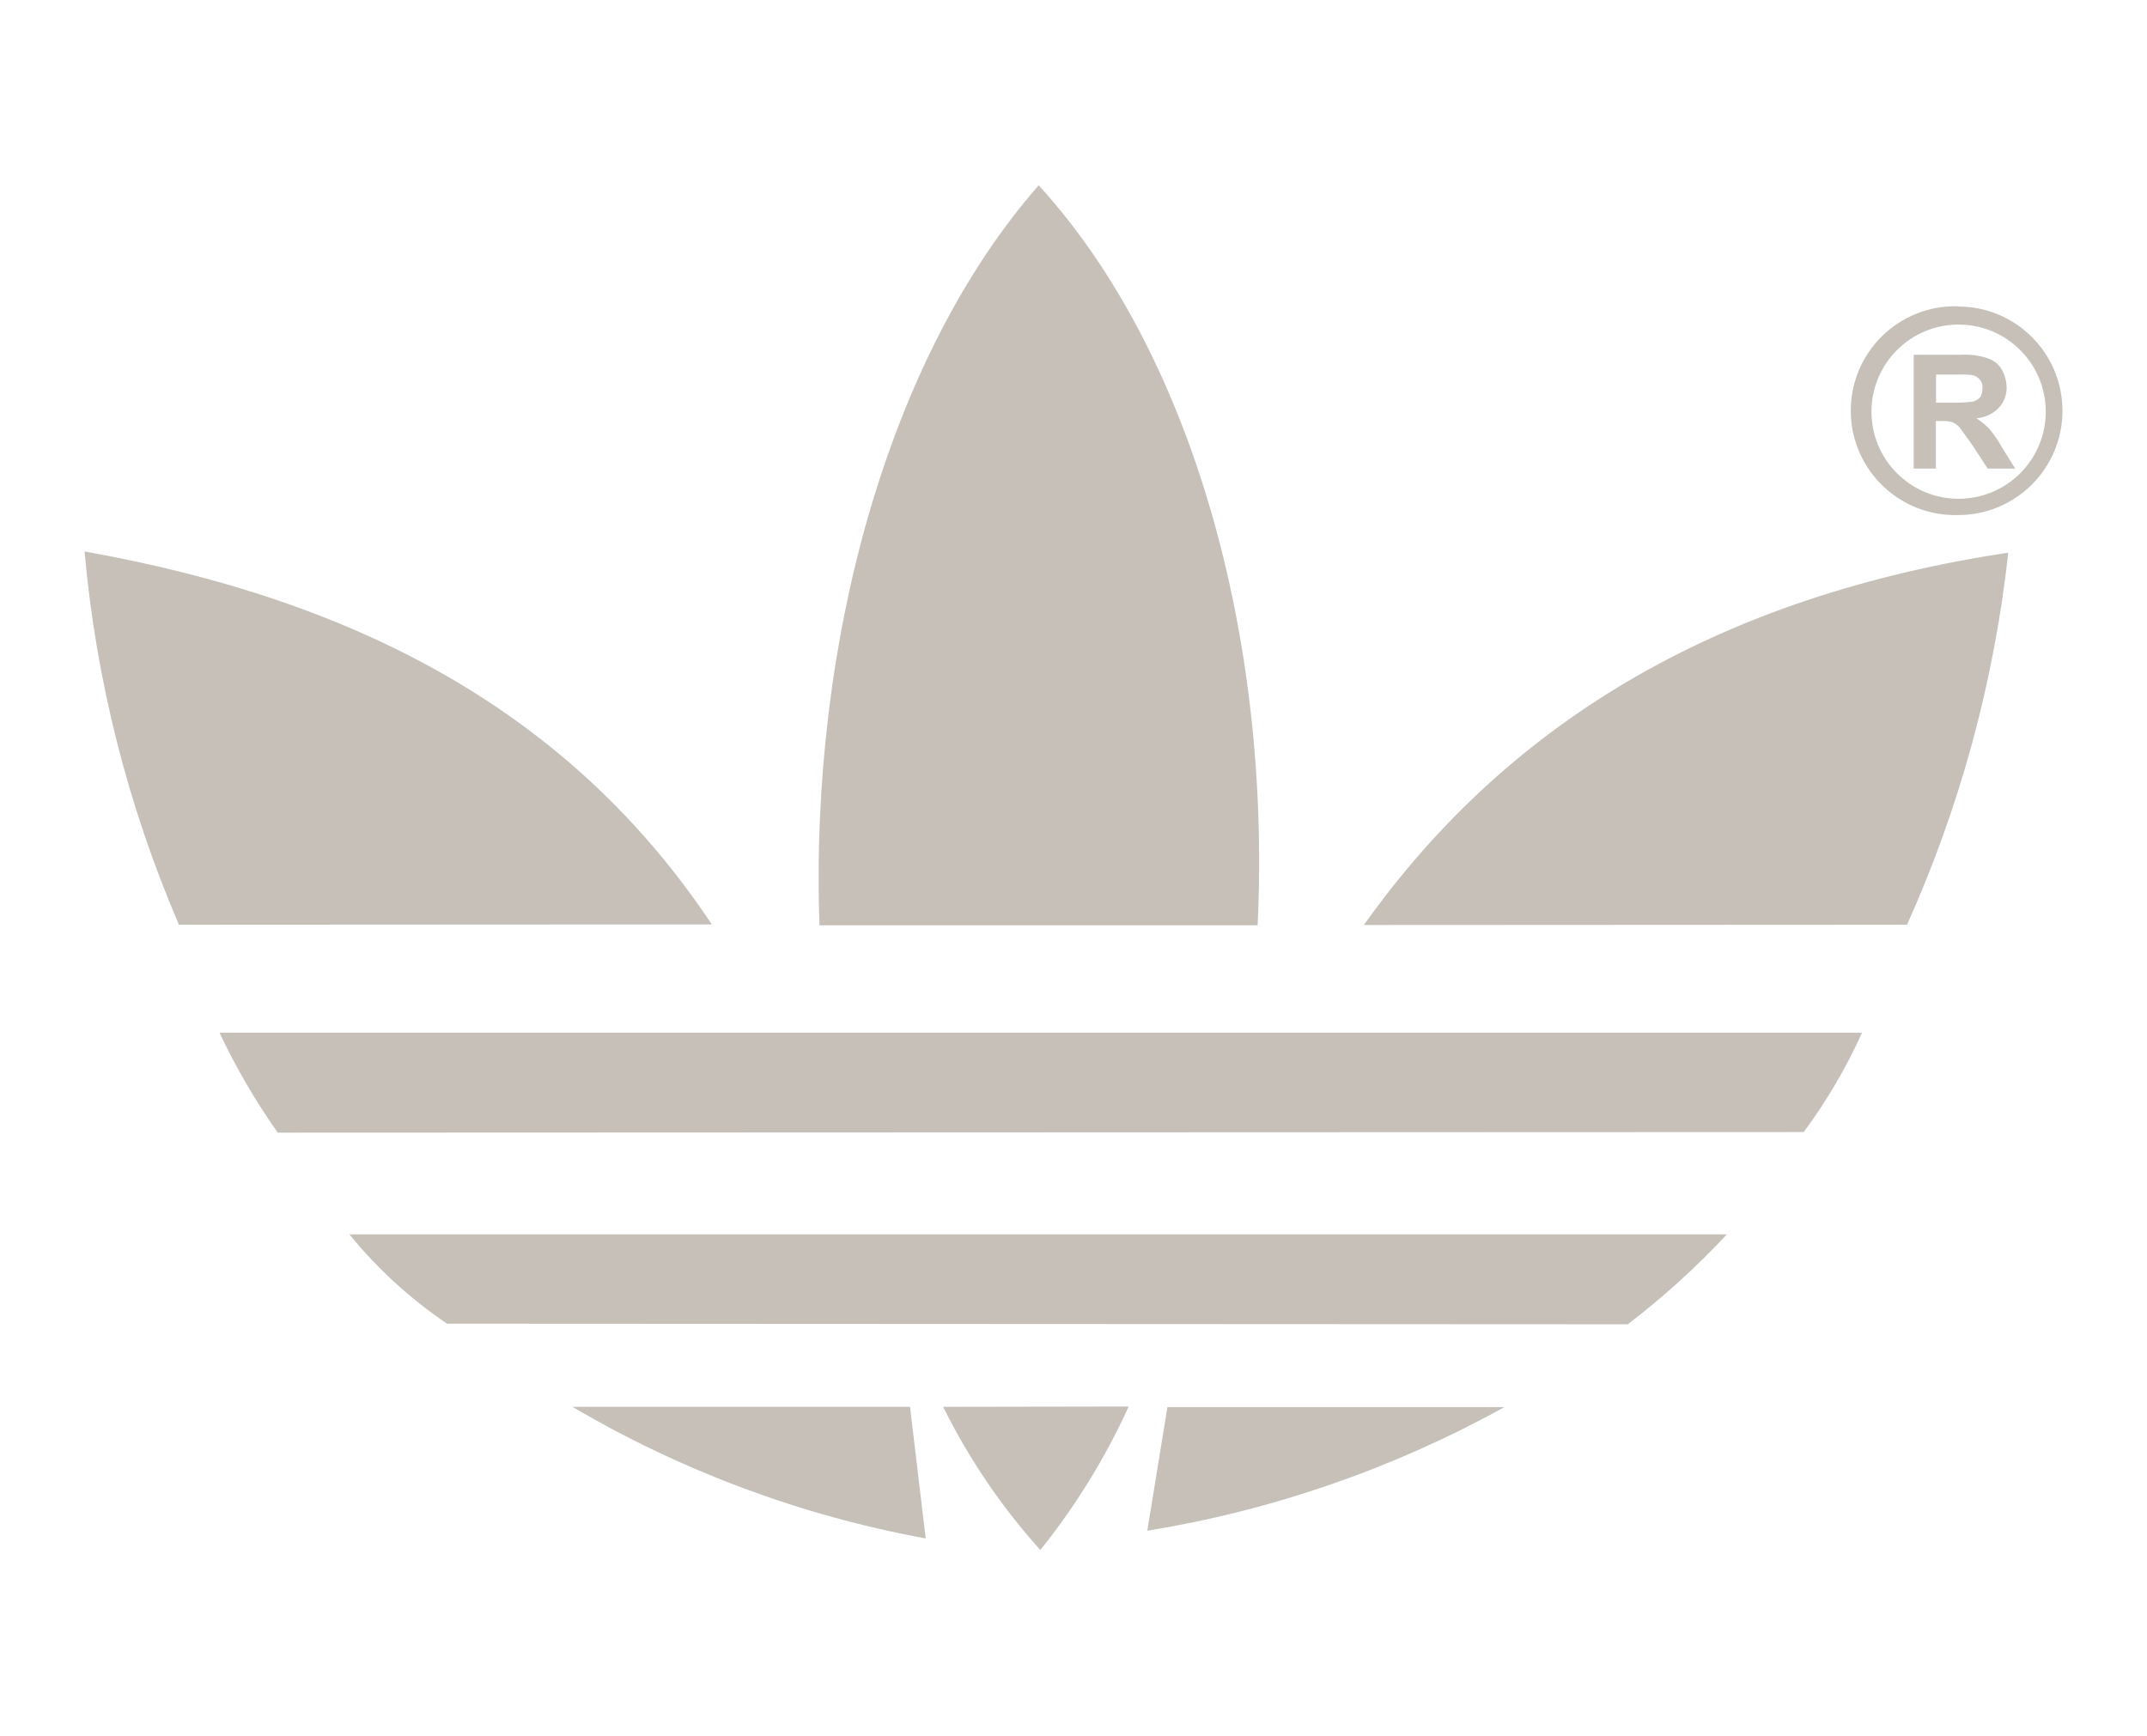
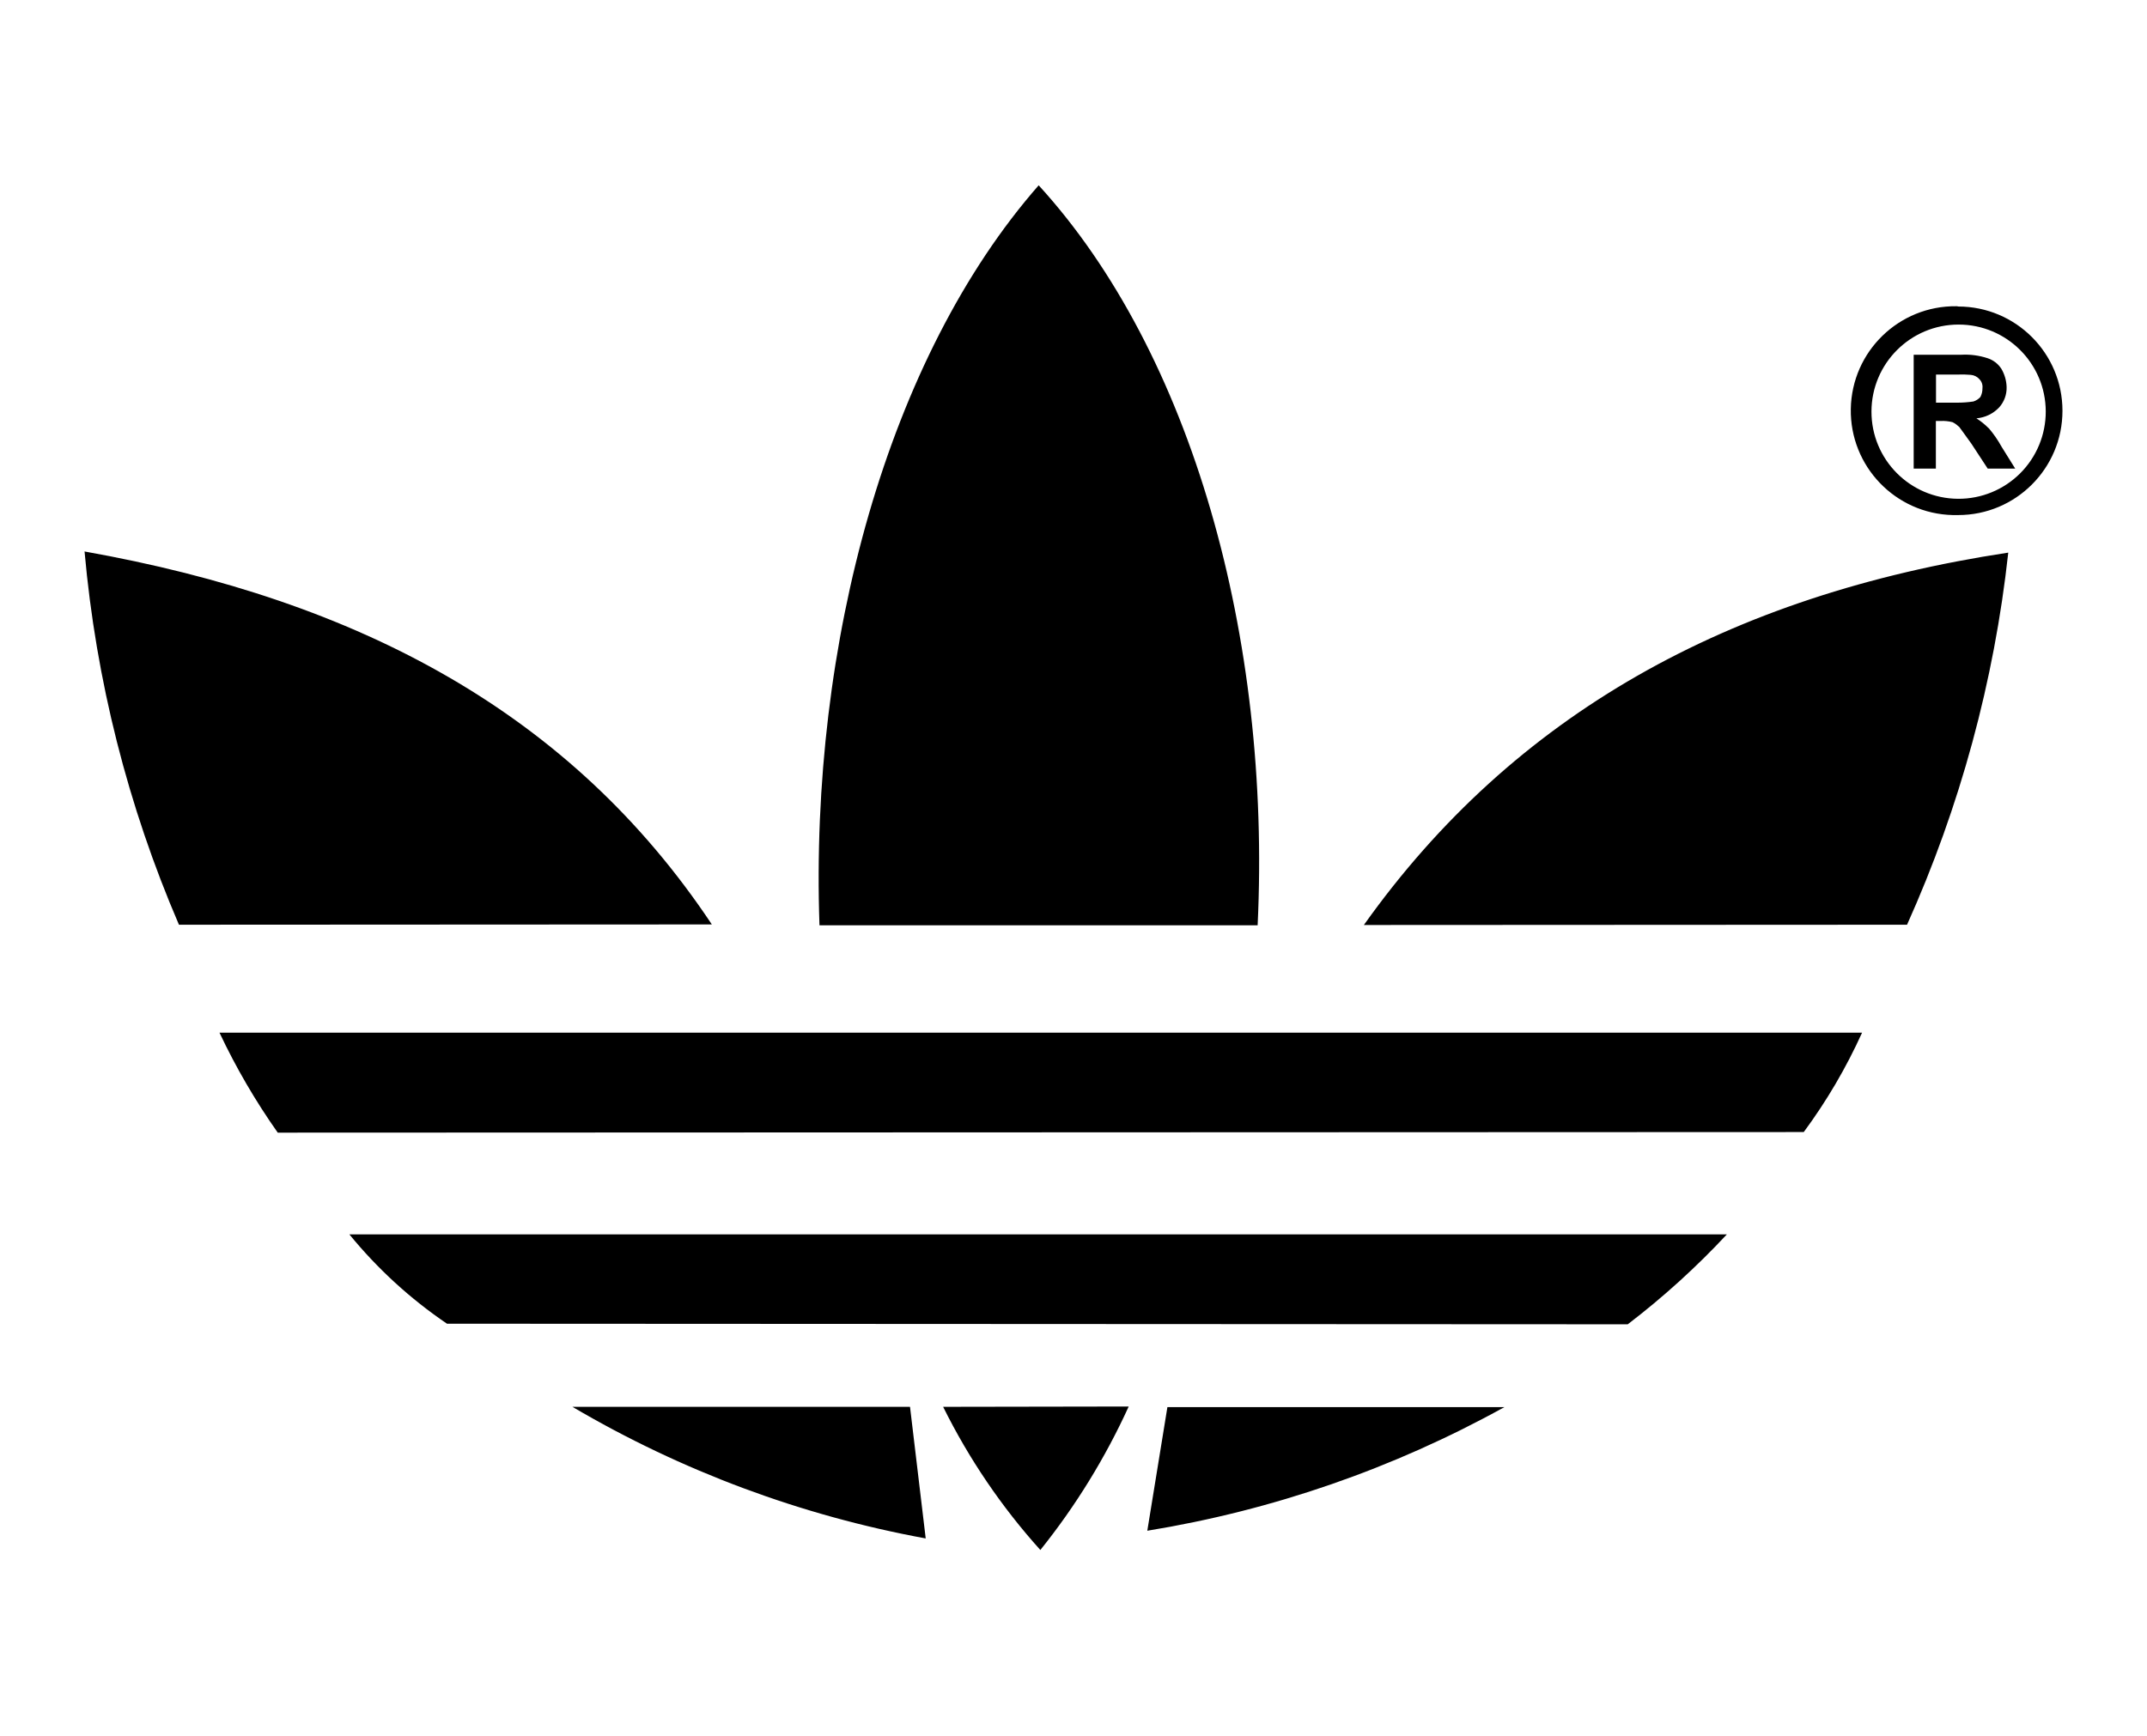
<svg xmlns="http://www.w3.org/2000/svg" id="Layer_1" data-name="Layer 1" viewBox="0 0 61.843 50">
  <g>
    <g id="Group_6592" data-name="Group 6592">
      <g id="Group_6166" data-name="Group 6166">
-         <path id="Path_14448" data-name="Path 14448" d="M974.639,413.53l-15.646.008c4.319-6.076,10.523-9.51,18.561-10.729a35.575,35.575,0,0,1-2.915,10.721m-18.705.017H943.312c-.282-8.121,1.969-16.362,6.314-21.321,4.415,4.831,6.699,13.037,6.307,21.319Zm-15.723-.025-15.349.008a35.082,35.082,0,0,1-2.719-10.754c7.911,1.409,14.012,4.652,18.068,10.745Zm31.453,5.982-43.956.017a19.177,19.177,0,0,1-1.678-2.88h47.313a15.702,15.702,0,0,1-1.679,2.862Zm-5.07,5.539-34.011-.017a13.192,13.192,0,0,1-2.812-2.574h39.678a22.964,22.964,0,0,1-2.854,2.59Zm-14.376,2.369-5.344.009a18.325,18.325,0,0,0,2.8,4.125,19.595,19.595,0,0,0,2.545-4.134Zm1.116.017-.579,3.562a31.801,31.801,0,0,0,10.286-3.562Zm-7.414-.008h-9.724a31.141,31.141,0,0,0,10.176,3.792Z" transform="translate(-919.7075 -386.8866)" fill="#c6c0b9" fill-rule="evenodd" />
-         <path id="Path_14449" data-name="Path 14449" d="M976.111,401.258a2.51,2.51,0,1,1,2.523-2.515,2.51,2.51,0,0,1-2.523,2.515m0-5.54a.112.112,0,0,0-.049-.008,3.009,3.009,0,0,0-.104,6.017c.035 0.0.069 0.0.104,0h.049a3.004,3.004,0,0,0,0-6.009Z" transform="translate(-919.7075 -386.8866)" fill="#c6c0b9" fill-rule="evenodd" />
-         <path id="Path_14450" data-name="Path 14450" d="M976.113,398.488h-.64v-.81h.64a2.93,2.93,0,0,1,.358.009.371.371,0,0,1,.255.128.315.315,0,0,1,.085.255.53.53,0,0,1-.06.256.459.459,0,0,1-.2.128,2.915,2.915,0,0,1-.442.034m.877.733a2.053,2.053,0,0,0-.349-.281,1.015,1.015,0,0,0,.655-.315.841.841,0,0,0,.215-.588,1.098,1.098,0,0,0-.154-.529.753.753,0,0,0-.392-.3,2.071,2.071,0,0,0-.767-.1h-1.364v3.281h.639v-1.373h.137a1.163,1.163,0,0,1,.341.034.624.624,0,0,1,.162.111c.008.009.025.017.033.026.053.077.171.229.351.485l.469.716h.792l-.393-.631a3.234,3.234,0,0,0-.371-.536Z" transform="translate(-919.7075 -386.8866)" fill="#c6c0b9" fill-rule="evenodd" />
+         <path id="Path_14448" data-name="Path 14448" d="M974.639,413.53l-15.646.008c4.319-6.076,10.523-9.51,18.561-10.729a35.575,35.575,0,0,1-2.915,10.721m-18.705.017H943.312c-.282-8.121,1.969-16.362,6.314-21.321,4.415,4.831,6.699,13.037,6.307,21.319Zm-15.723-.025-15.349.008a35.082,35.082,0,0,1-2.719-10.754c7.911,1.409,14.012,4.652,18.068,10.745Zm31.453,5.982-43.956.017a19.177,19.177,0,0,1-1.678-2.88h47.313a15.702,15.702,0,0,1-1.679,2.862Zm-5.07,5.539-34.011-.017a13.192,13.192,0,0,1-2.812-2.574h39.678a22.964,22.964,0,0,1-2.854,2.59Zm-14.376,2.369-5.344.009a18.325,18.325,0,0,0,2.8,4.125,19.595,19.595,0,0,0,2.545-4.134Zm1.116.017-.579,3.562a31.801,31.801,0,0,0,10.286-3.562Zm-7.414-.008h-9.724a31.141,31.141,0,0,0,10.176,3.792Z" transform="translate(-919.7075 -386.8866)" fill="#000000" fill-rule="evenodd" />
+         <path id="Path_14449" data-name="Path 14449" d="M976.111,401.258a2.51,2.51,0,1,1,2.523-2.515,2.51,2.51,0,0,1-2.523,2.515m0-5.54a.112.112,0,0,0-.049-.008,3.009,3.009,0,0,0-.104,6.017c.035 0.0.069 0.0.104,0h.049a3.004,3.004,0,0,0,0-6.009Z" transform="translate(-919.7075 -386.8866)" fill="#000000" fill-rule="evenodd" />
+         <path id="Path_14450" data-name="Path 14450" d="M976.113,398.488h-.64v-.81h.64a2.93,2.93,0,0,1,.358.009.371.371,0,0,1,.255.128.315.315,0,0,1,.085.255.53.53,0,0,1-.06.256.459.459,0,0,1-.2.128,2.915,2.915,0,0,1-.442.034m.877.733a2.053,2.053,0,0,0-.349-.281,1.015,1.015,0,0,0,.655-.315.841.841,0,0,0,.215-.588,1.098,1.098,0,0,0-.154-.529.753.753,0,0,0-.392-.3,2.071,2.071,0,0,0-.767-.1h-1.364v3.281h.639v-1.373h.137a1.163,1.163,0,0,1,.341.034.624.624,0,0,1,.162.111c.008.009.025.017.033.026.053.077.171.229.351.485l.469.716h.792l-.393-.631a3.234,3.234,0,0,0-.371-.536Z" transform="translate(-919.7075 -386.8866)" fill="#000000" fill-rule="evenodd" />
      </g>
    </g>
    <rect width="61.843" height="50" fill="none" />
  </g>
</svg>
